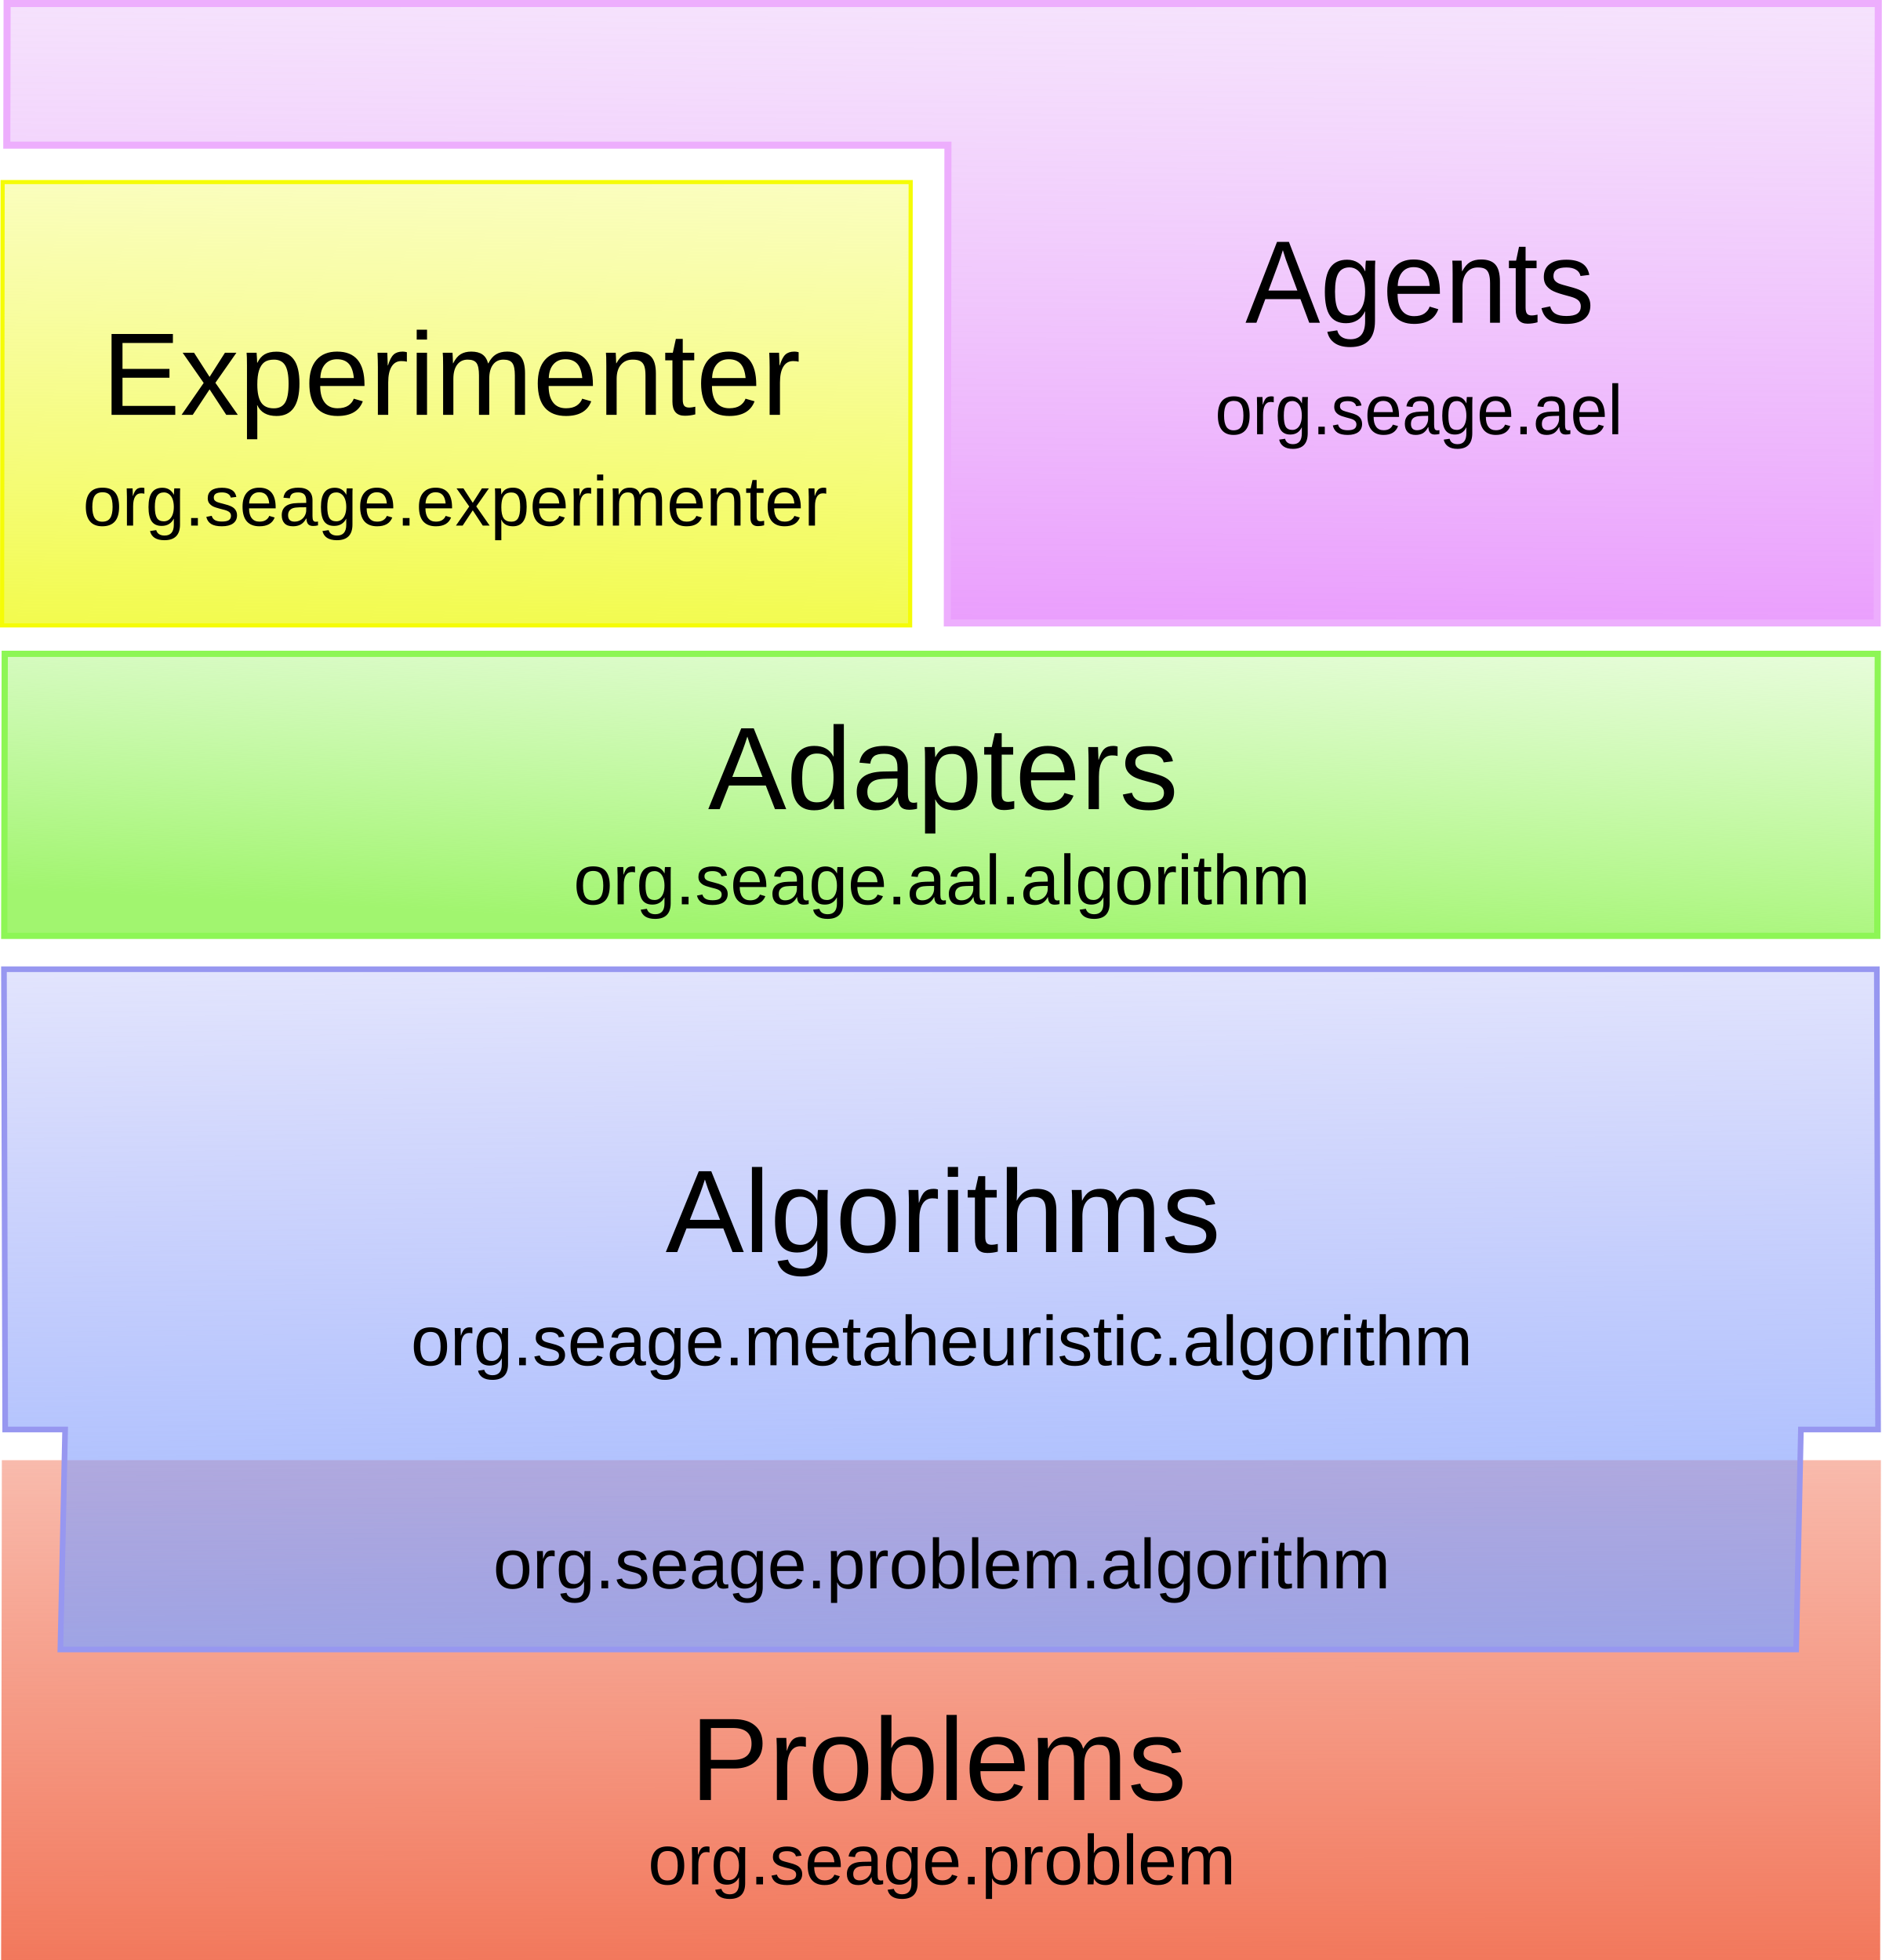
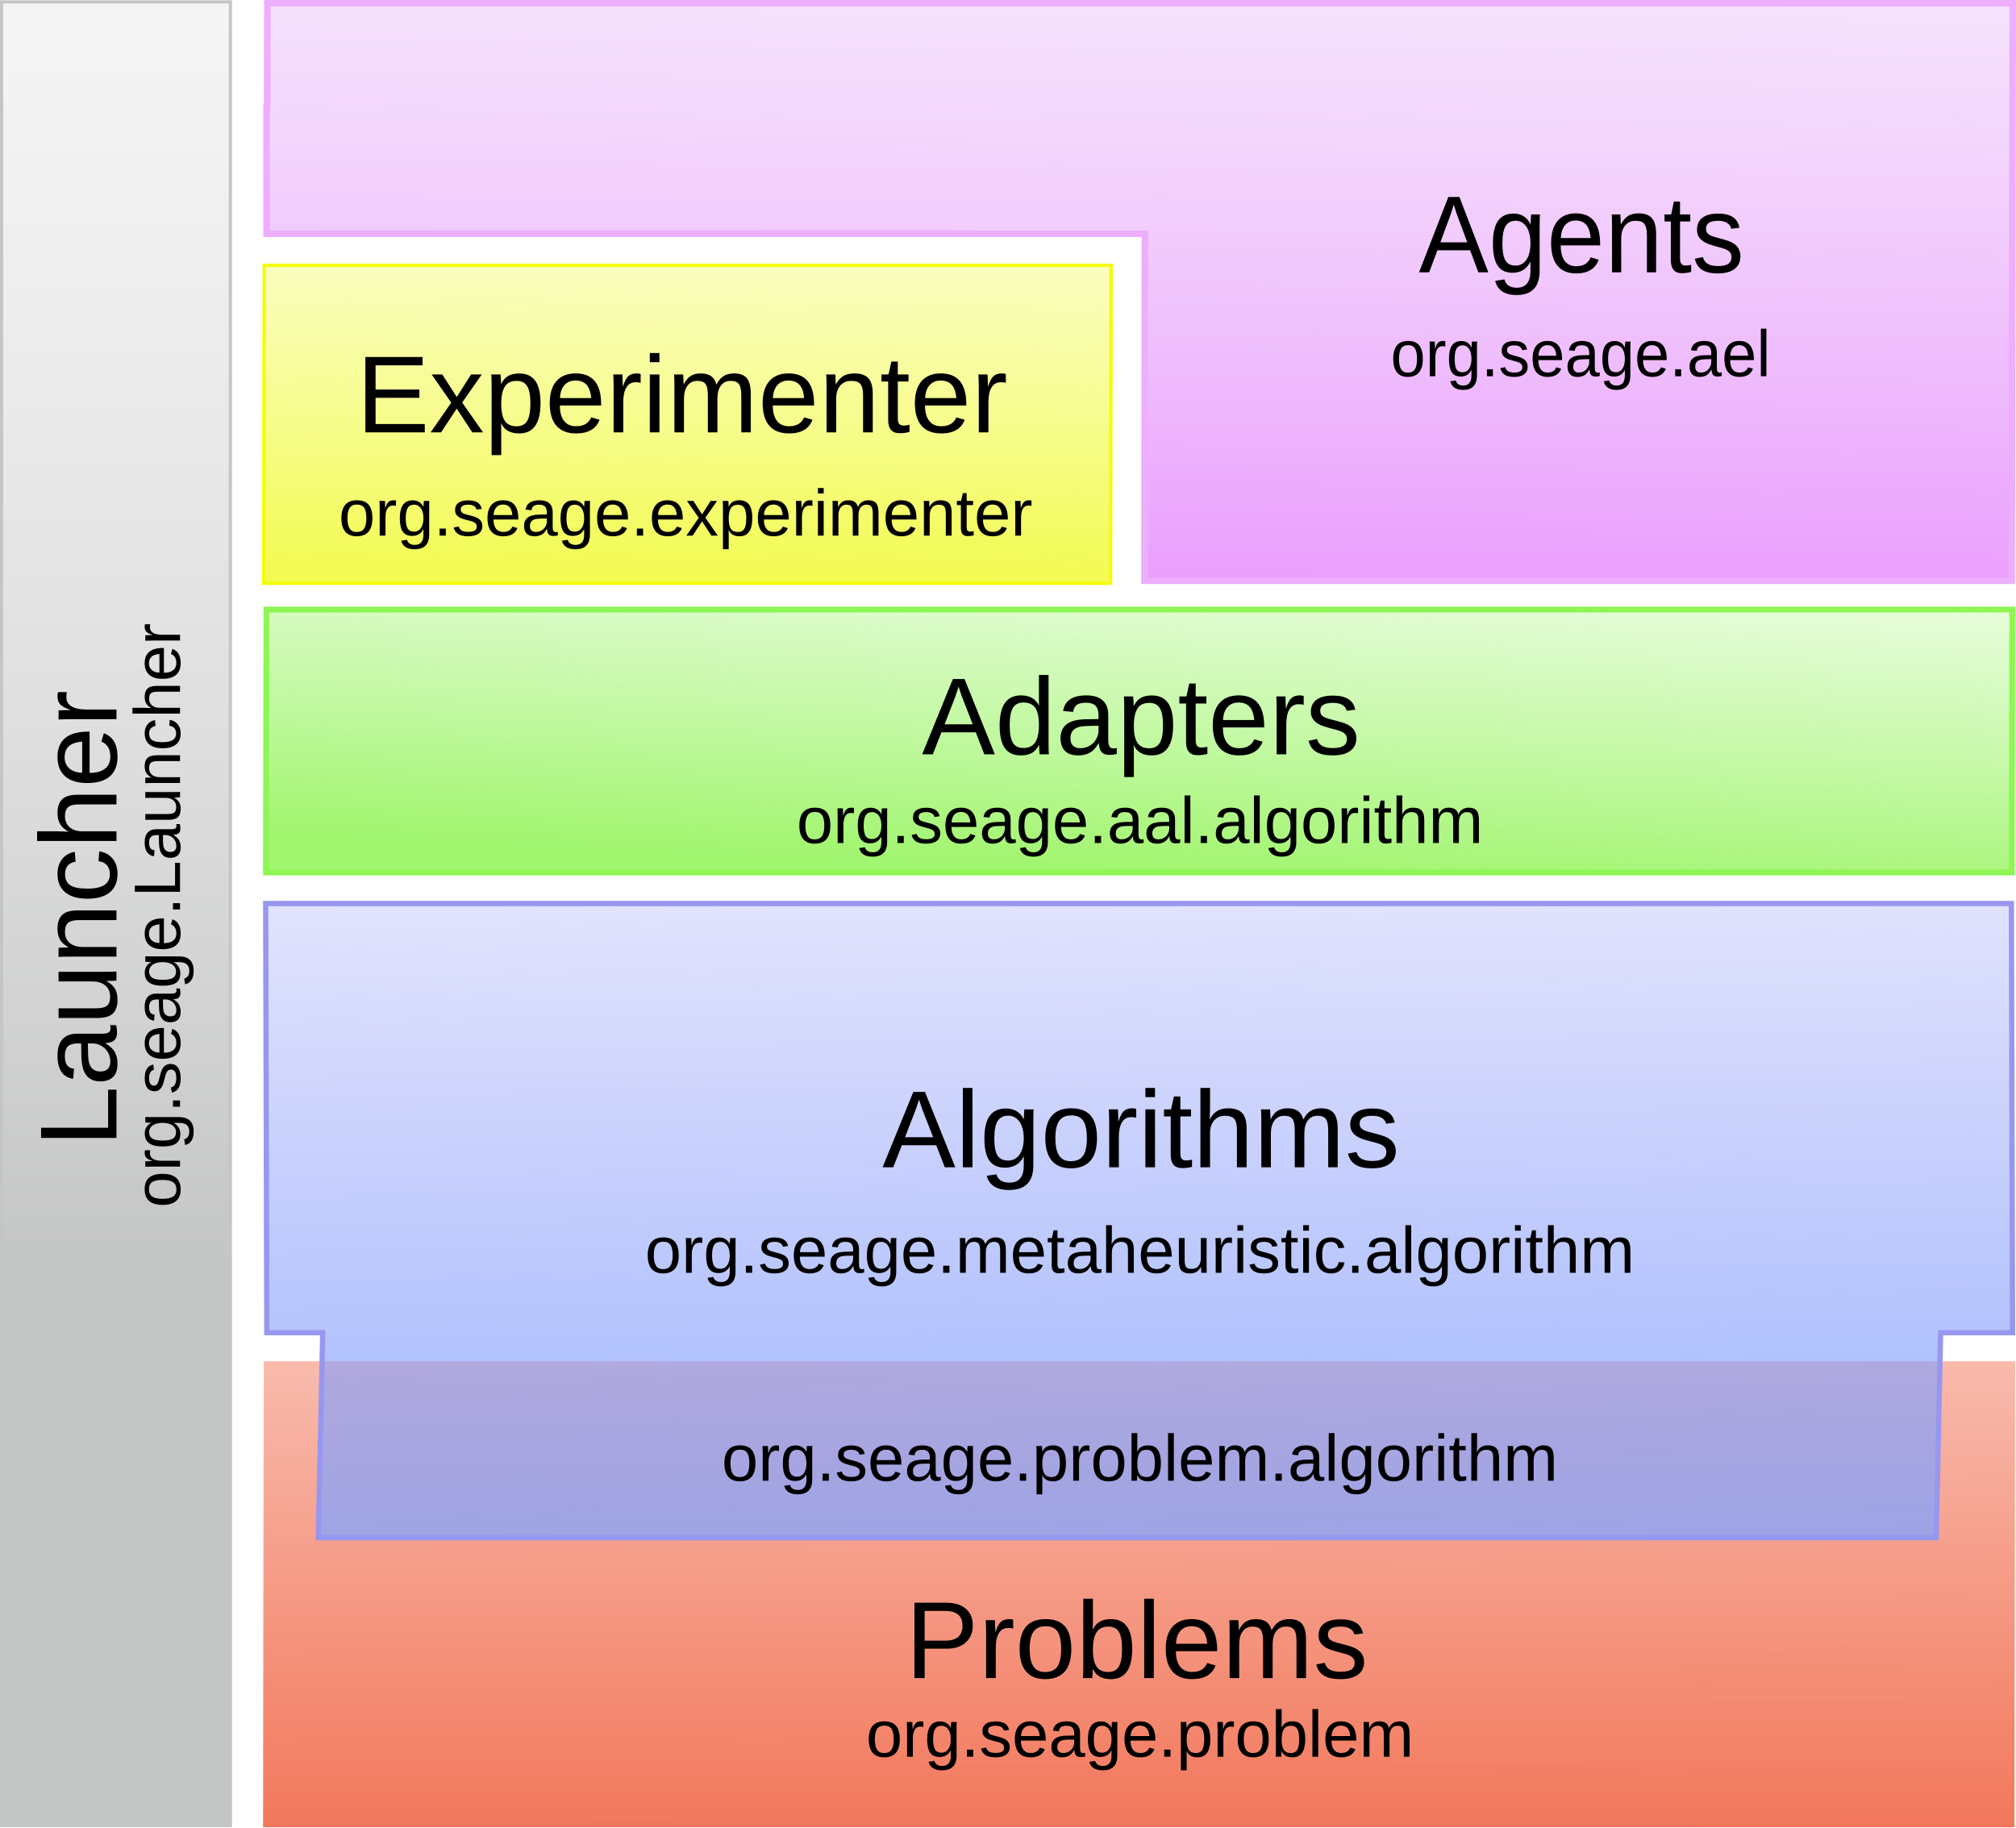
- <svg xmlns="http://www.w3.org/2000/svg" xmlns:xlink="http://www.w3.org/1999/xlink" width="384.418" height="400.474" id="svg2" version="1.1">
+ <svg xmlns="http://www.w3.org/2000/svg" xmlns:xlink="http://www.w3.org/1999/xlink" width="441.826" height="400.477" id="svg2" version="1.1">
  <defs id="defs4">
    <linearGradient id="linearGradient6098">
      <stop style="stop-color:#f2785c;stop-opacity:1;" offset="0" id="stop6100" />
      <stop style="stop-color:#f2785c;stop-opacity:0;" offset="1" id="stop6102" />
    </linearGradient>
    <linearGradient id="linearGradient6052">
      <stop style="stop-color:#84a5ff;stop-opacity:0.776;" offset="0" id="stop6054" />
      <stop style="stop-color:#8383f3;stop-opacity:0;" offset="1" id="stop6056" />
    </linearGradient>
    <linearGradient id="linearGradient6044">
      <stop style="stop-color:#a1f56f;stop-opacity:1;" offset="0" id="stop6046" />
      <stop style="stop-color:#b6f78f;stop-opacity:0;" offset="1" id="stop6048" />
    </linearGradient>
    <linearGradient id="linearGradient6036">
      <stop style="stop-color:#f2fb4f;stop-opacity:1;" offset="0" id="stop6038" />
      <stop style="stop-color:#f6fc87;stop-opacity:0;" offset="1" id="stop6040" />
    </linearGradient>
    <marker orient="auto" refY="0" refX="0" id="Arrow1Lend" style="overflow:visible">
      <path id="path5177" d="M 0,0 5,-5 -12.5,0 5,5 0,0 z" style="fill-rule:evenodd;stroke:#000000;stroke-width:1pt;marker-start:none" transform="matrix(-0.8,0,0,-0.8,-10,0)" />
    </marker>
    <marker orient="auto" refY="0" refX="0" id="Arrow1Lstart" style="overflow:visible">
      <path id="path5174" d="M 0,0 5,-5 -12.5,0 5,5 0,0 z" style="fill-rule:evenodd;stroke:#000000;stroke-width:1pt;marker-start:none" transform="matrix(0.8,0,0,0.8,10,0)" />
    </marker>
    <linearGradient id="linearGradient5058">
      <stop id="stop5070" offset="0" style="stop-color:#0000ff;stop-opacity:0.635;" />
      <stop id="stop5068" offset="0.125" style="stop-color:#0000ff;stop-opacity:0.616;" />
      <stop id="stop5066" offset="0.25" style="stop-color:#0000ff;stop-opacity:0.576;" />
      <stop id="stop5062" offset="0.5" style="stop-color:#0000ff;stop-opacity:0.498;" />
      <stop style="stop-color:#0000ff;stop-opacity:0;" offset="1" id="stop5064" />
    </linearGradient>
    <linearGradient id="linearGradient5050">
      <stop style="stop-color:#0000ff;stop-opacity:1;" offset="0" id="stop5052" />
      <stop id="stop5054" offset="0.5" style="stop-color:#0000ff;stop-opacity:0.498;" />
      <stop style="stop-color:#0000ff;stop-opacity:0;" offset="1" id="stop5056" />
    </linearGradient>
    <linearGradient id="linearGradient5042">
      <stop id="stop5044" offset="0" style="stop-color:#0000ff;stop-opacity:1;" />
      <stop style="stop-color:#0000ff;stop-opacity:0.498;" offset="0.5" id="stop5046" />
      <stop id="stop5048" offset="1" style="stop-color:#0000ff;stop-opacity:0;" />
    </linearGradient>
    <linearGradient id="linearGradient5030">
-       <stop style="stop-color:#0000ff;stop-opacity:1;" offset="0" id="stop5032" />
-       <stop id="stop5040" offset="0.5" style="stop-color:#0000ff;stop-opacity:0.498;" />
-       <stop style="stop-color:#0000ff;stop-opacity:0;" offset="1" id="stop5034" />
+       <stop style="stop-color:#c4c5c5;stop-opacity:1;" offset="0" id="stop5032" />
+       <stop style="stop-color:#f9f9f9;stop-opacity:0;" offset="1" id="stop5034" />
    </linearGradient>
    <linearGradient xlink:href="#linearGradient6036-1" id="linearGradient6042" x1="227.825" y1="484.82" x2="228.505" y2="351.741" gradientUnits="userSpaceOnUse" gradientTransform="matrix(1.186152,0,0,1.718979,-89.94545,-765.3566)" />
    <linearGradient xlink:href="#linearGradient6044" id="linearGradient6050" x1="217.749" y1="532.156" x2="220.898" y2="461.375" gradientUnits="userSpaceOnUse" gradientTransform="matrix(1.198175,0,0,1.356874,-82.42742,-590.0912)" />
    <linearGradient xlink:href="#linearGradient6052" id="linearGradient6058" x1="243.947" y1="660.428" x2="241.966" y2="479.154" gradientUnits="userSpaceOnUse" gradientTransform="matrix(1.198052,0,-0.02403869,1.114049,-98.94485,-457.9637)" />
    <linearGradient xlink:href="#linearGradient6098" id="linearGradient6104" x1="243.751" y1="706.386" x2="243.498" y2="544.119" gradientUnits="userSpaceOnUse" gradientTransform="matrix(1.2,0,0,1.279747,-112.5762,-562.761)" />
    <linearGradient xlink:href="#linearGradient6036-1" id="linearGradient6042-3" x1="227.825" y1="484.82" x2="231" y2="362.55" gradientUnits="userSpaceOnUse" gradientTransform="matrix(0.6280408,0,0,1.24282,-55.43713,-534.9402)" />
    <linearGradient id="linearGradient6036-1">
      <stop style="stop-color:#ea9efd;stop-opacity:1;" offset="0" id="stop6038-4" />
      <stop style="stop-color:#f2f5f9;stop-opacity:0.247;" offset="1" id="stop3708" />
    </linearGradient>
    <linearGradient y2="352.884" x2="228.508" y1="484.82" x1="227.825" gradientTransform="matrix(0.5793071,0,0,1.245008,-51.94534,-535.1322)" gradientUnits="userSpaceOnUse" id="linearGradient2897" xlink:href="#linearGradient6036" />
    <linearGradient xlink:href="#linearGradient6036-1" id="linearGradient3929" gradientUnits="userSpaceOnUse" gradientTransform="matrix(1.18925,0,0,1.739453,-91.15549,-775.2884)" x1="227.825" y1="484.82" x2="228.505" y2="351.741" />
    <linearGradient y2="352.884" x2="228.508" y1="484.82" x1="227.825" gradientTransform="matrix(0.5793071,0,0,1.245008,-51.94534,-535.1322)" gradientUnits="userSpaceOnUse" id="linearGradient2897-8" xlink:href="#linearGradient6036-8" />
    <linearGradient id="linearGradient6036-8">
      <stop style="stop-color:#f2fb4f;stop-opacity:1;" offset="0" id="stop6038-7" />
      <stop style="stop-color:#f6fc87;stop-opacity:0;" offset="1" id="stop6040-0" />
    </linearGradient>
-     <linearGradient y2="352.884" x2="228.508" y1="484.82" x1="227.825" gradientTransform="matrix(0.5808683,0,0,1.244992,-52.42996,-535.0547)" gradientUnits="userSpaceOnUse" id="linearGradient3956" xlink:href="#linearGradient6036-8" />
+     <linearGradient y2="352.884" x2="228.508" y1="484.82" x1="227.825" gradientTransform="matrix(0.5811946,0,0,0.9577881,-52.47824,-395.7602)" gradientUnits="userSpaceOnUse" id="linearGradient3956" xlink:href="#linearGradient6036-8" />
    <linearGradient xlink:href="#linearGradient6036" id="linearGradient3977" gradientUnits="userSpaceOnUse" gradientTransform="matrix(0.6072998,0,0,1.347333,-53.85475,-584.7691)" x1="227.825" y1="484.82" x2="228.508" y2="352.884" />
    <linearGradient xlink:href="#linearGradient6036-1" id="linearGradient3979" gradientUnits="userSpaceOnUse" gradientTransform="matrix(1.18925,0,-0.00325613,1.73945,-80.87947,-717.5465)" x1="227.825" y1="484.82" x2="228.505" y2="351.741" />
-     <linearGradient xlink:href="#linearGradient6036-1" id="linearGradient3982" gradientUnits="userSpaceOnUse" gradientTransform="matrix(1.197063,0,-0.00327753,1.739386,-92.73261,-775.2581)" x1="227.825" y1="484.82" x2="228.505" y2="351.741" />
+     <linearGradient xlink:href="#linearGradient6036-1" id="linearGradient3982" gradientUnits="userSpaceOnUse" gradientTransform="matrix(1.197063,0,-0.00327753,1.739386,-79.92799,-716.0172)" x1="227.825" y1="484.82" x2="228.505" y2="351.741" />
+     <linearGradient xlink:href="#linearGradient5030" id="linearGradient3967" x1="-242" y1="278.593" x2="-242" y2="-201.019" gradientUnits="userSpaceOnUse" gradientTransform="matrix(0.7373574,0,0,0.9382695,133.6359,-42.3929)" />
+     <linearGradient xlink:href="#linearGradient6036-1" id="linearGradient3999" gradientUnits="userSpaceOnUse" gradientTransform="matrix(1.197844,0,-0.00327967,1.73938,-93.03535,-775.2552)" x1="227.825" y1="484.82" x2="228.505" y2="351.741" />
+     <linearGradient xlink:href="#linearGradient6036-1" id="linearGradient4047" gradientUnits="userSpaceOnUse" gradientTransform="matrix(1.197844,0,-0.00327967,1.73938,-93.03535,-775.2552)" x1="227.825" y1="484.82" x2="228.505" y2="351.741" />
  </defs>
-   <g id="layer1" transform="translate(12.80462,59.24088)">
+   <g id="layer1" transform="translate(70.22162,59.24362)">
    <rect style="fill:url(#linearGradient6104);fill-opacity:1;fill-rule:evenodd" id="rect5811-5" width="383.85" height="102.127" x="-12.075" y="239.107" transform="matrix(1,0,-0.00146488,0.9999989,0,0)" />
    <path style="fill:url(#linearGradient6058);fill-opacity:1;fill-rule:evenodd;stroke:#9797f0;stroke-width:1.155;stroke-opacity:1" d="m -11.997,138.793 0.254,94.047 12.243,0 -0.97,44.946 354.586,0 0.97,-44.946 15.762,0 -0.254,-94.047 -382.59,0 z" id="rect5811-5-2" />
    <text xml:space="preserve" style="font-size:24px;font-style:normal;font-variant:normal;font-weight:normal;font-stretch:normal;text-align:start;line-height:125%;writing-mode:lr-tb;text-anchor:start;fill:#000000;fill-opacity:1;stroke:none;font-family:Arial;-inkscape-font-specification:Arial" x="123.164" y="196.584" id="text5909">
      <tspan id="tspan3918" x="123.164" y="196.584">Algorithms</tspan>
    </text>
    <text xml:space="preserve" style="font-size:24px;font-style:normal;font-variant:normal;font-weight:normal;font-stretch:normal;text-align:start;line-height:125%;writing-mode:lr-tb;text-anchor:start;fill:#000000;fill-opacity:1;stroke:none;font-family:Arial;-inkscape-font-specification:Arial" x="128.22" y="308.542" id="text5913">
      <tspan id="tspan3916" x="128.22" y="308.542">Problems</tspan>
    </text>
    <rect style="fill:url(#linearGradient6050);fill-opacity:1;fill-rule:evenodd;stroke:#8df655;stroke-width:1.275;stroke-opacity:1" id="rect5811-5-9" width="382.624" height="57.624" x="-11.706" y="74.352" transform="matrix(1,0,-0.00175131,0.9999985,0,0)" />
-     <path style="fill:url(#linearGradient3982);fill-opacity:1;fill-rule:evenodd;stroke:#edaefd;stroke-width:1.443;stroke-opacity:1" d="m -11.353,-58.519 -0.063,28.936 192.255,0 -0.126,97.621 189.959,0 0.22,-126.558 -382.245,0 z" id="rect5811-5-9-4" />
+     <path style="fill:url(#linearGradient4047);fill-opacity:1;fill-rule:evenodd;stroke:#edaefd;stroke-width:1.443;stroke-opacity:1" d="m -11.617,-58.522 -0.063,22.781 -0.125,0 0,27.719 192.501,0 -0.094,76.062 190.061,0 0.219,-126.562 -382.499,0 z" id="rect5811-5-9-4" />
    <text xml:space="preserve" style="font-size:24px;font-style:normal;font-variant:normal;font-weight:normal;font-stretch:normal;text-align:start;line-height:125%;writing-mode:lr-tb;text-anchor:start;fill:#000000;fill-opacity:1;stroke:none;font-family:Arial;-inkscape-font-specification:Arial" x="131.835" y="106.085" id="text5988">
      <tspan id="tspan3920" x="131.835" y="106.085">Adapters</tspan>
-     </text>
-     <text xml:space="preserve" style="font-size:23.448px;font-style:normal;font-variant:normal;font-weight:normal;font-stretch:normal;text-align:start;line-height:125%;writing-mode:lr-tb;text-anchor:start;fill:#000000;fill-opacity:1;stroke:none;font-family:Arial;-inkscape-font-specification:Arial" x="247.34" y="6.548" id="text5992" transform="scale(0.9767835,1.023768)">
-       <tspan id="tspan3922" x="247.34" y="6.548">Agents</tspan>
    </text>
    <text xml:space="preserve" style="font-size:14.4px;font-style:normal;font-weight:normal;fill:#000000;fill-opacity:1;stroke:none;font-family:Arial;-inkscape-font-specification:Arial" x="87.928" y="265.29" id="text2878">
      <tspan id="tspan2880" x="87.928" y="265.29">org.seage.problem.algorithm</tspan>
    </text>
    <text xml:space="preserve" style="font-size:14.4px;font-style:normal;font-weight:normal;fill:#000000;fill-opacity:1;stroke:none;font-family:Arial;-inkscape-font-specification:Arial" x="119.568" y="325.78" id="text2878-1">
      <tspan id="tspan2880-7" x="119.568" y="325.78">org.seage.problem</tspan>
    </text>
    <text xml:space="preserve" style="font-size:14.4px;font-style:normal;font-weight:normal;fill:#000000;fill-opacity:1;stroke:none;font-family:Arial;-inkscape-font-specification:Arial" x="71.123" y="219.714" id="text2878-0">
      <tspan id="tspan2880-9" x="71.123" y="219.714">org.seage.metaheuristic.algorithm</tspan>
    </text>
    <text xml:space="preserve" style="font-size:14.4px;font-style:normal;font-weight:normal;fill:#000000;fill-opacity:1;stroke:none;font-family:Arial;-inkscape-font-specification:Arial" x="104.353" y="125.528" id="text2878-8">
      <tspan id="tspan2880-2" x="104.353" y="125.528">org.seage.aal.algorithm</tspan>
    </text>
-     <text xml:space="preserve" style="font-size:14.069px;font-style:normal;font-weight:normal;fill:#000000;fill-opacity:1;stroke:none;font-family:Arial;-inkscape-font-specification:Arial" x="240.998" y="28.799" id="text2878-5" transform="scale(0.9767835,1.023768)">
-       <tspan id="tspan2880-1" x="240.998" y="28.799">org.seage.ael</tspan>
+     <g id="g4010" transform="translate(0,-6.258071)">
+       <text transform="scale(0.9767835,1.023768)" id="text5992" y="6.548" x="246.451" style="font-size:23.448px;font-style:normal;font-variant:normal;font-weight:normal;font-stretch:normal;text-align:start;line-height:125%;writing-mode:lr-tb;text-anchor:start;fill:#000000;fill-opacity:1;stroke:none;font-family:Arial;-inkscape-font-specification:Arial" xml:space="preserve">
+         <tspan y="6.548" x="246.451" id="tspan3922">Agents</tspan>
+       </text>
+       <text transform="scale(0.9767835,1.023768)" id="text2878-5" y="28.799" x="240.109" style="font-size:14.069px;font-style:normal;font-weight:normal;fill:#000000;fill-opacity:1;stroke:none;font-family:Arial;-inkscape-font-specification:Arial" xml:space="preserve">
+         <tspan y="28.799" x="240.109" id="tspan2880-1">org.seage.ael</tspan>
+       </text>
+     </g>
+     <rect style="fill:url(#linearGradient3956);fill-opacity:1;fill-rule:evenodd;stroke:#f5fc06;stroke-width:0.746;stroke-miterlimit:4;stroke-opacity:1;stroke-dasharray:none" id="rect5811-5-9-4-2-5" width="185.598" height="69.684" x="-12.318" y="-1.09" transform="matrix(1,0,-0.0016614,0.9999986,0,0)" />
+     <text xml:space="preserve" style="font-size:24px;font-style:normal;font-variant:normal;font-weight:normal;font-stretch:normal;text-align:start;line-height:125%;writing-mode:lr-tb;text-anchor:start;fill:#000000;fill-opacity:1;stroke:none;font-family:Arial;-inkscape-font-specification:Arial" x="7.886" y="35.521" id="text5992-9">
+       <tspan id="tspan3737" x="7.886" y="35.521">Experimenter</tspan>
    </text>
-     <rect style="fill:url(#linearGradient3956);fill-opacity:1;fill-rule:evenodd;stroke:#f5fc06;stroke-width:0.85;stroke-miterlimit:4;stroke-opacity:1;stroke-dasharray:none" id="rect5811-5-9-4-2-5" width="185.494" height="90.58" x="-12.292" y="-22.038" transform="matrix(1,0,-0.00127742,0.9999992,0,0)" />
-     <text xml:space="preserve" style="font-size:24px;font-style:normal;font-variant:normal;font-weight:normal;font-stretch:normal;text-align:start;line-height:125%;writing-mode:lr-tb;text-anchor:start;fill:#000000;fill-opacity:1;stroke:none;font-family:Arial;-inkscape-font-specification:Arial" x="8.014" y="25.521" id="text5992-9">
-       <tspan id="tspan3737" x="8.014" y="25.521">Experimenter</tspan>
+     <text xml:space="preserve" style="font-size:14.4px;font-style:normal;font-variant:normal;font-weight:normal;font-stretch:normal;text-align:start;line-height:125%;writing-mode:lr-tb;text-anchor:start;fill:#000000;fill-opacity:1;stroke:none;font-family:Arial;-inkscape-font-specification:Arial" x="3.989" y="58.155" id="text2878-5-7">
+       <tspan id="tspan3764" x="3.989" y="58.155">org.seage.experimenter</tspan>
    </text>
-     <text xml:space="preserve" style="font-size:14.4px;font-style:normal;font-variant:normal;font-weight:normal;font-stretch:normal;text-align:start;line-height:125%;writing-mode:lr-tb;text-anchor:start;fill:#000000;fill-opacity:1;stroke:none;font-family:Arial;-inkscape-font-specification:Arial" x="4.116" y="48.155" id="text2878-5-7">
-       <tspan id="tspan3764" x="4.116" y="48.155">org.seage.experimenter</tspan>
-     </text>
+     <rect style="fill:url(#linearGradient3967);fill-opacity:1;stroke:#c4c5c5;stroke-width:0.694;stroke-miterlimit:4;stroke-opacity:1;stroke-dasharray:none" id="rect3175" width="50.14" height="399.703" x="-69.875" y="-58.837" />
+     <g id="g4041" transform="translate(-3.097268,-0.2281312)">
+       <text transform="matrix(0,-1,1,0,0,0)" id="text5992-9-8" y="-41.6" x="-192.36" style="font-size:24px;font-style:normal;font-variant:normal;font-weight:normal;font-stretch:normal;text-align:start;line-height:125%;writing-mode:lr-tb;text-anchor:start;fill:#000000;fill-opacity:1;stroke:none;font-family:Arial;-inkscape-font-specification:Arial" xml:space="preserve">
+         <tspan y="-41.6" x="-192.36" id="tspan3994">Launcher</tspan>
+       </text>
+       <text transform="matrix(0,-1,1,0,0,0)" id="text2878-5-7-7" y="-27.666" x="-205.67" style="font-size:14.4px;font-style:normal;font-variant:normal;font-weight:normal;font-stretch:normal;text-align:start;line-height:125%;writing-mode:lr-tb;text-anchor:start;fill:#000000;fill-opacity:1;stroke:none;font-family:Arial;-inkscape-font-specification:Arial" xml:space="preserve">
+         <tspan y="-27.666" x="-205.67" id="tspan3764-8">org.seage.Launcher</tspan>
+       </text>
+     </g>
  </g>
</svg>
